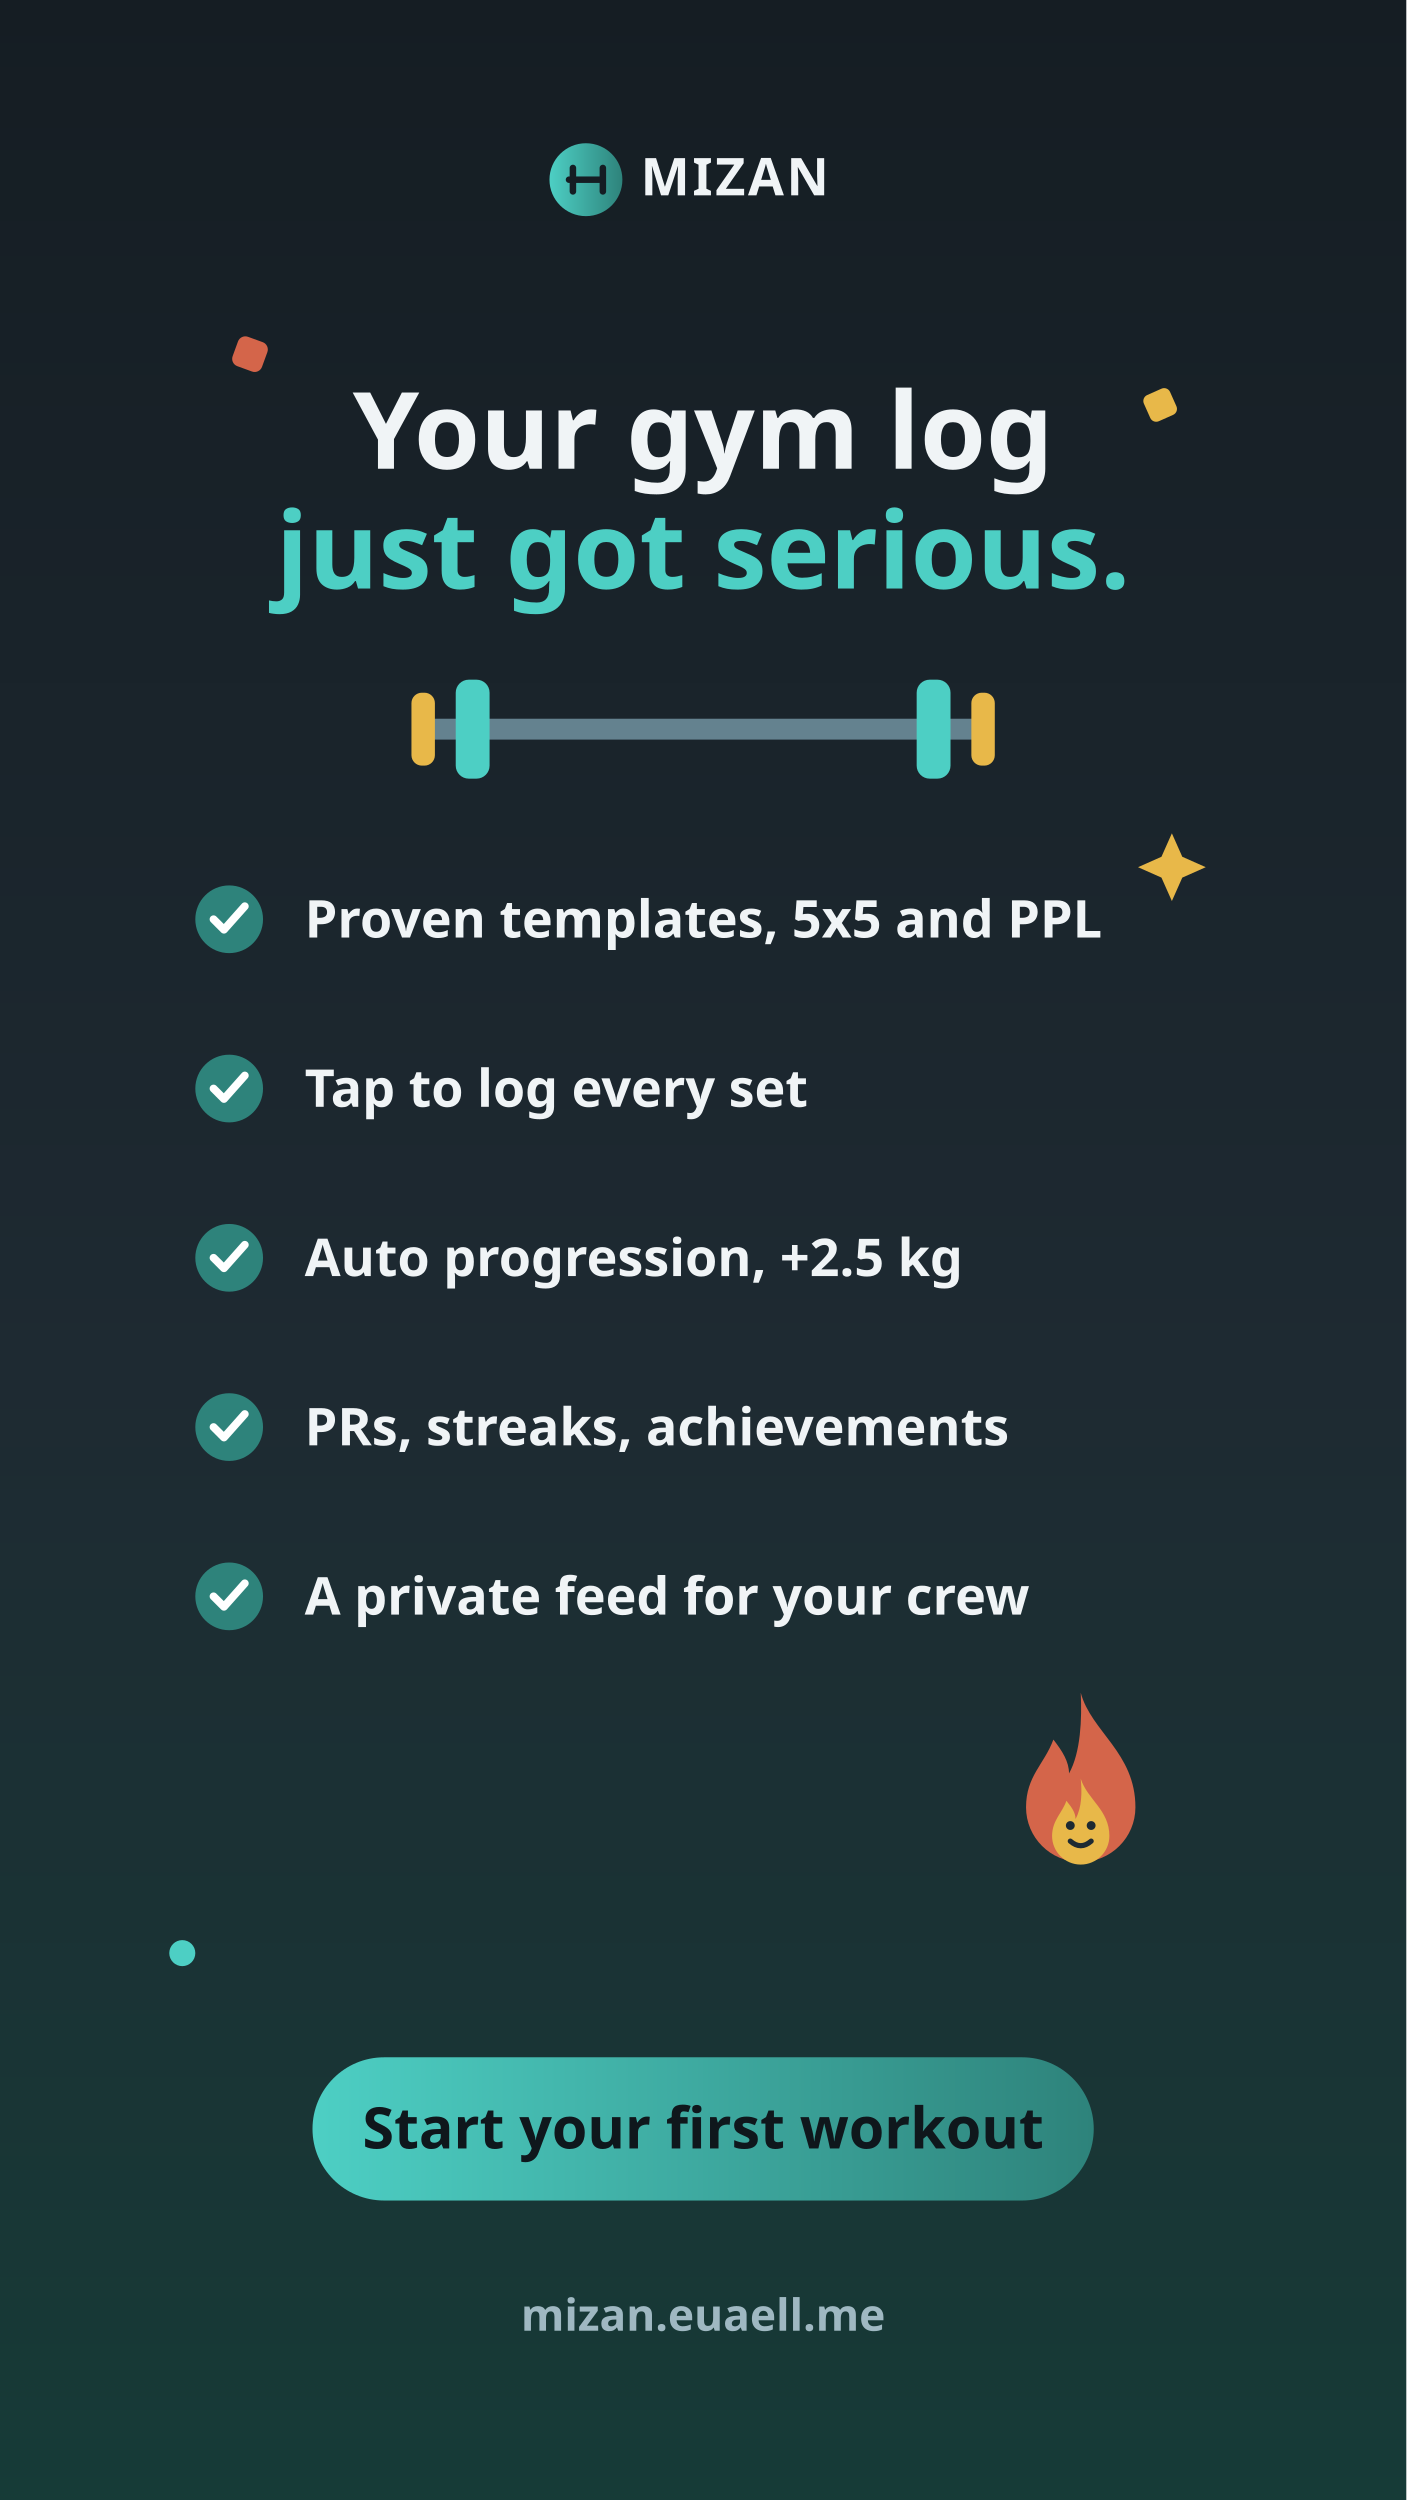
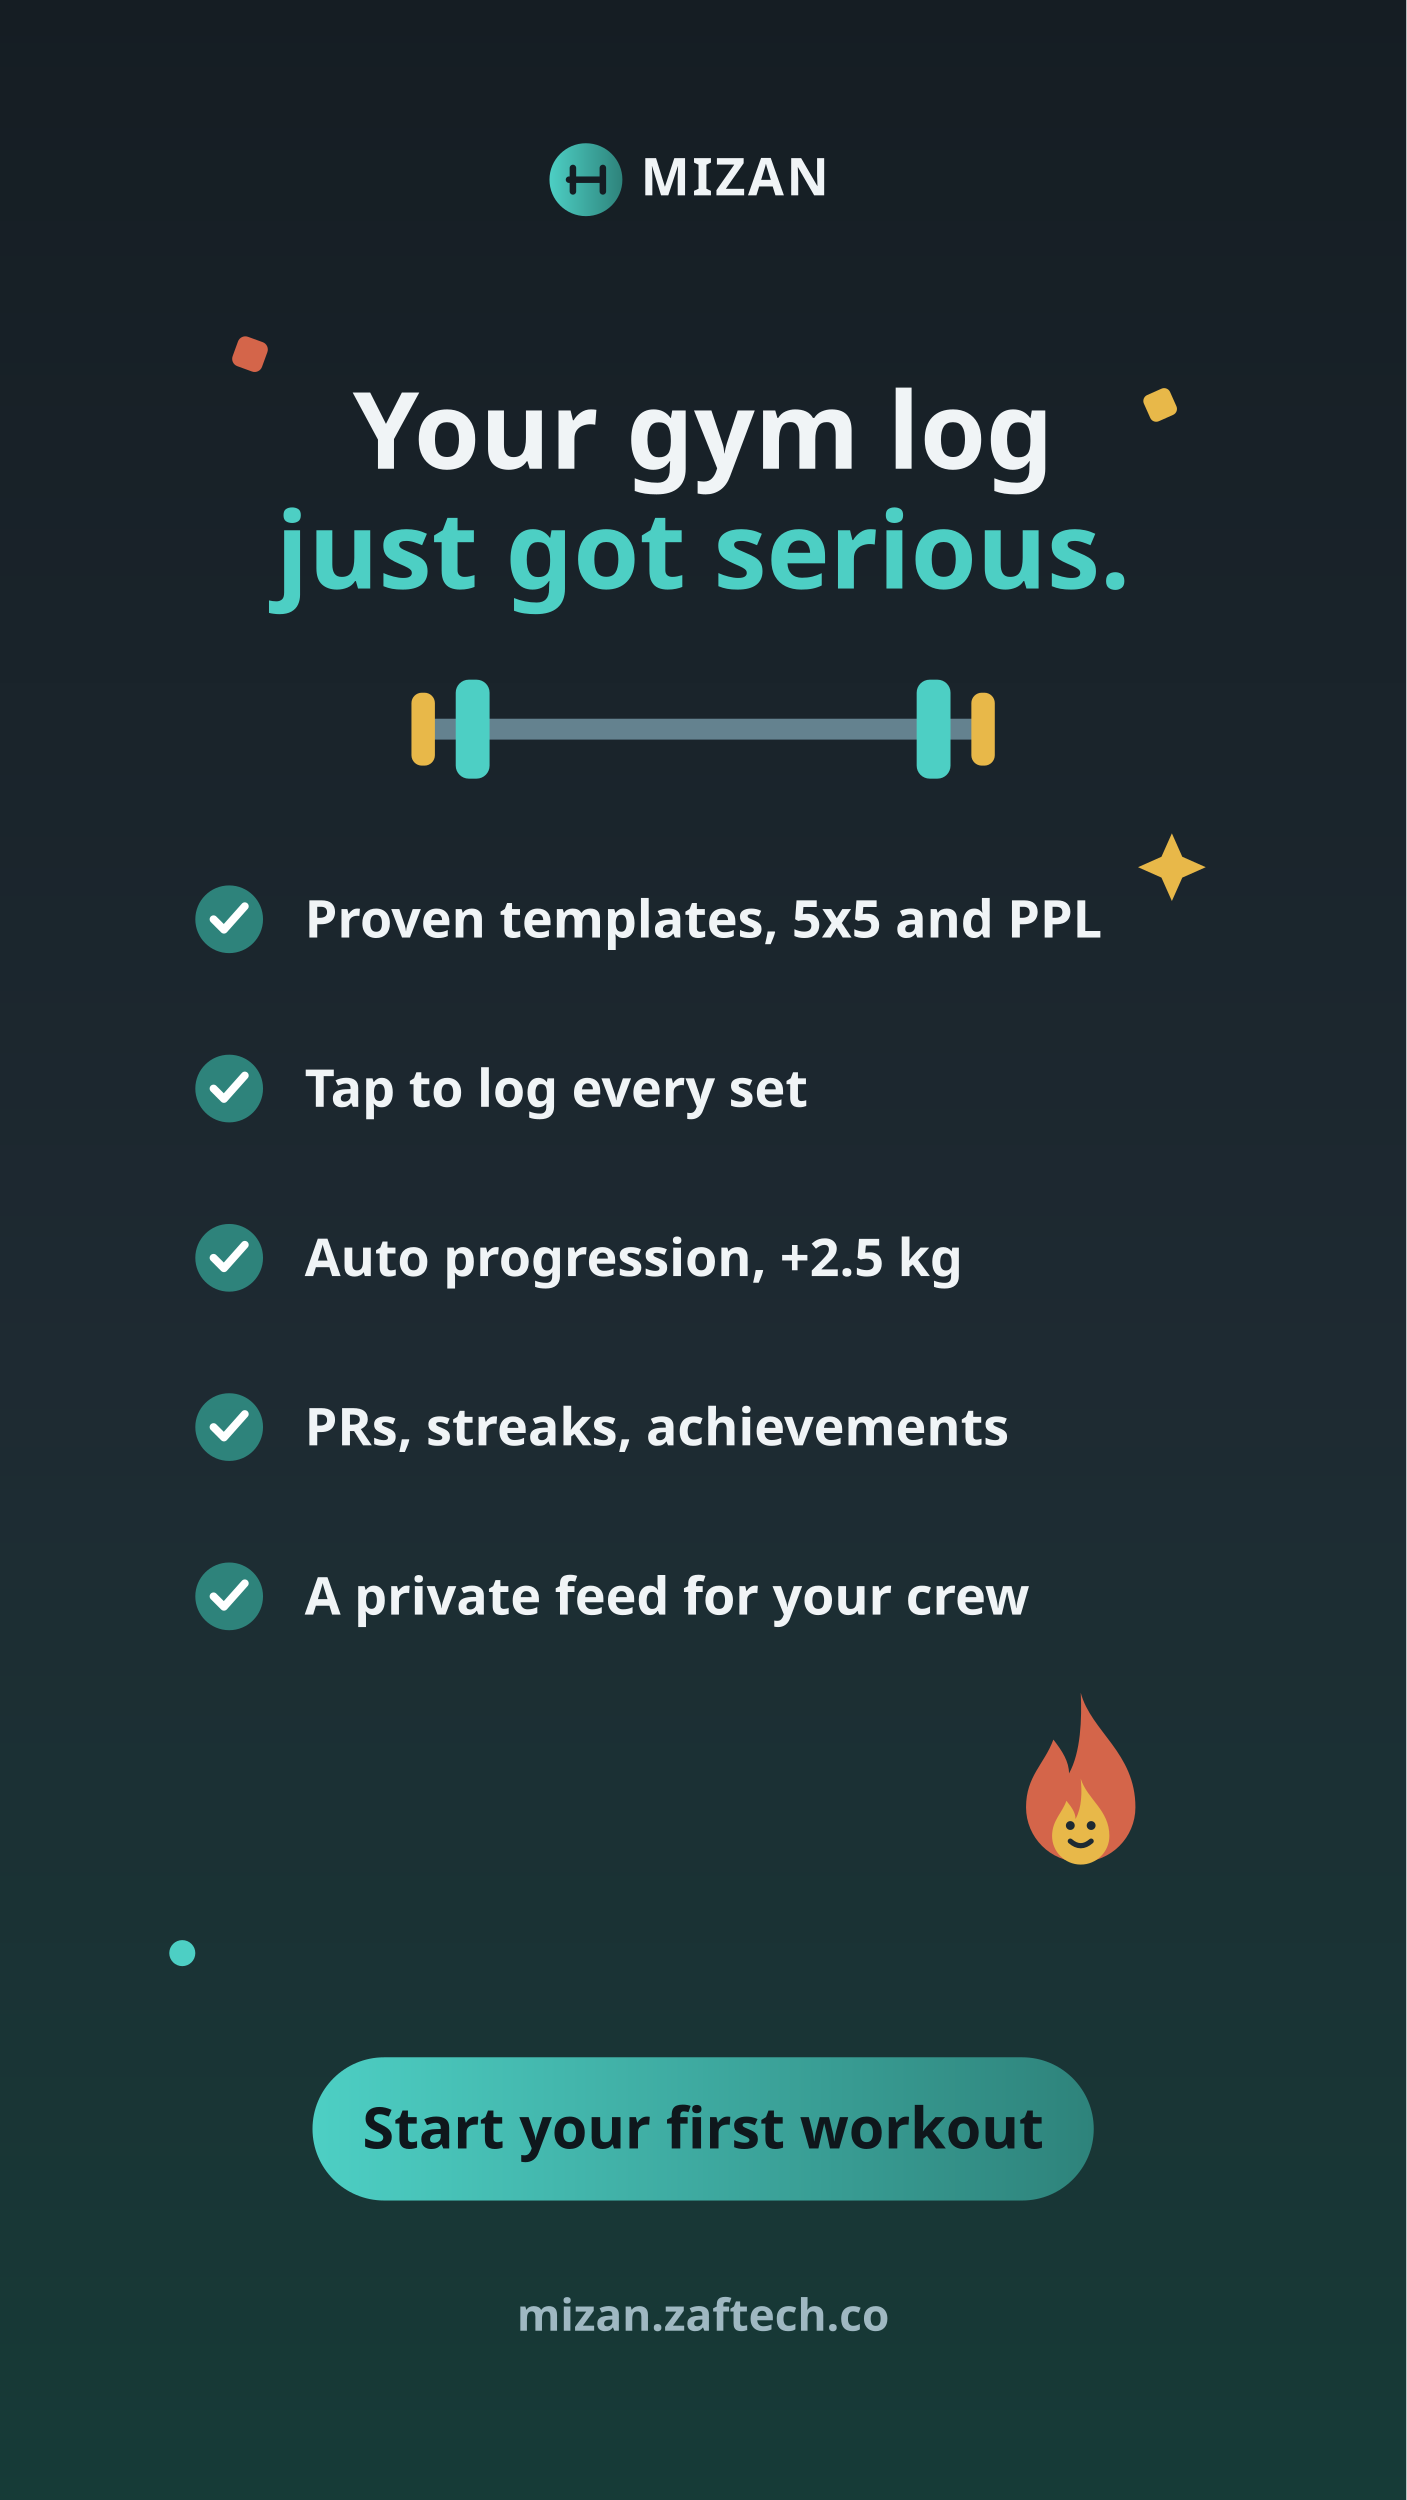
<svg xmlns="http://www.w3.org/2000/svg" viewBox="0 0 1080 1920" role="img" aria-labelledby="igst-title">
  <defs>
    <linearGradient id="igst-bg" x1="0" y1="0" x2="0" y2="1">
      <stop offset="0" stop-color="#151D23" />
      <stop offset="0.55" stop-color="#1E2A32" />
      <stop offset="1" stop-color="#163B37" />
    </linearGradient>
    <linearGradient id="igst-teal" x1="0" y1="0" x2="1" y2="0">
      <stop offset="0" stop-color="#4DCFC4" />
      <stop offset="1" stop-color="#2E837B" />
    </linearGradient>
  </defs>
  <rect width="1080" height="1920" fill="url(#igst-bg)" />
  <g transform="translate(540 150)">
    <circle cx="-90" cy="-12" r="28" fill="url(#igst-teal)" />
    <path d="M-103 -12h26M-100 -21v18M-77 -21v18" stroke="#151D23" stroke-width="5" stroke-linecap="round" />
    <text x="-48" y="0" font-family="ui-sans-serif, system-ui, 'Segoe UI', sans-serif" font-size="40" font-weight="800" fill="#F0F4F6" letter-spacing="2">MIZAN</text>
  </g>
  <text x="540" y="360" text-anchor="middle" font-family="ui-sans-serif, system-ui, 'Segoe UI', sans-serif" font-size="82" font-weight="900" fill="#F0F4F6">Your gym log</text>
  <text x="540" y="452" text-anchor="middle" font-family="ui-sans-serif, system-ui, 'Segoe UI', sans-serif" font-size="82" font-weight="900" fill="#4DCFC4">just got serious.</text>
  <g transform="translate(540 560)">
    <rect x="-220" y="-8" width="440" height="16" rx="8" fill="#64828F" />
    <rect x="-190" y="-38" width="26" height="76" rx="10" fill="#4DCFC4" />
    <rect x="164" y="-38" width="26" height="76" rx="10" fill="#4DCFC4" />
    <rect x="-224" y="-28" width="18" height="56" rx="8" fill="#E8B849" />
    <rect x="206" y="-28" width="18" height="56" rx="8" fill="#E8B849" />
  </g>
  <g font-family="ui-sans-serif, system-ui, 'Segoe UI', sans-serif" font-size="40" font-weight="700" fill="#F0F4F6">
    <g transform="translate(150 720)">
      <circle cx="26" cy="-14" r="26" fill="#2E837B" />
      <path d="M14 -14l8 8 16-18" stroke="#FFFFFF" stroke-width="6" fill="none" stroke-linecap="round" stroke-linejoin="round" />
      <text x="84" y="0">Proven templates, 5x5 and PPL</text>
    </g>
    <g transform="translate(150 850)">
      <circle cx="26" cy="-14" r="26" fill="#2E837B" />
      <path d="M14 -14l8 8 16-18" stroke="#FFFFFF" stroke-width="6" fill="none" stroke-linecap="round" stroke-linejoin="round" />
      <text x="84" y="0">Tap to log every set</text>
    </g>
    <g transform="translate(150 980)">
      <circle cx="26" cy="-14" r="26" fill="#2E837B" />
      <path d="M14 -14l8 8 16-18" stroke="#FFFFFF" stroke-width="6" fill="none" stroke-linecap="round" stroke-linejoin="round" />
      <text x="84" y="0">Auto progression, +2.5 kg</text>
    </g>
    <g transform="translate(150 1110)">
      <circle cx="26" cy="-14" r="26" fill="#2E837B" />
      <path d="M14 -14l8 8 16-18" stroke="#FFFFFF" stroke-width="6" fill="none" stroke-linecap="round" stroke-linejoin="round" />
      <text x="84" y="0">PRs, streaks, achievements</text>
    </g>
    <g transform="translate(150 1240)">
      <circle cx="26" cy="-14" r="26" fill="#2E837B" />
      <path d="M14 -14l8 8 16-18" stroke="#FFFFFF" stroke-width="6" fill="none" stroke-linecap="round" stroke-linejoin="round" />
      <text x="84" y="0">A private feed for your crew</text>
    </g>
  </g>
  <g transform="translate(830 1360)">
    <path d="M0 -60c8 30 42 46 42 88a42 42 0 0 1-84 0c0-24 14-33 21-52 7 9 12 17 12 26 9-16 10-42 9-62z" fill="#D4654A" />
    <path d="M0 6c5 16 22 24 22 44a22 22 0 0 1-44 0c0-12 8-18 11-27 4 5 7 9 7 14 5-9 5-21 4-31z" fill="#E8B849" />
    <circle cx="-8" cy="42" r="3.4" fill="#1E2A32" />
    <circle cx="8" cy="42" r="3.4" fill="#1E2A32" />
    <path d="M-8 54q8 7 16 0" stroke="#1E2A32" stroke-width="4" fill="none" stroke-linecap="round" />
  </g>
  <rect x="240" y="1580" width="600" height="110" rx="55" fill="url(#igst-teal)" />
  <text x="540" y="1650" text-anchor="middle" font-family="ui-sans-serif, system-ui, 'Segoe UI', sans-serif" font-size="44" font-weight="800" fill="#0F171C">Start your first workout</text>
-   <text x="540" y="1790" text-anchor="middle" font-family="ui-sans-serif, system-ui, 'Segoe UI', sans-serif" font-size="34" font-weight="600" fill="#9FB8C2">mizan.euaell.me</text>
+   <text x="540" y="1790" text-anchor="middle" font-family="ui-sans-serif, system-ui, 'Segoe UI', sans-serif" font-size="34" font-weight="600" fill="#9FB8C2">mizan.zaftech.co</text>
  <rect x="180" y="260" width="24" height="24" rx="6" fill="#D4654A" transform="rotate(20 192 272)" />
  <rect x="880" y="300" width="22" height="22" rx="5" fill="#E8B849" transform="rotate(-24 891 311)" />
  <circle cx="140" cy="1500" r="10" fill="#4DCFC4" />
  <path d="M900 640l8 18 18 8-18 8-8 18-8-18-18-8 18-8z" fill="#E8B849" />
</svg>
